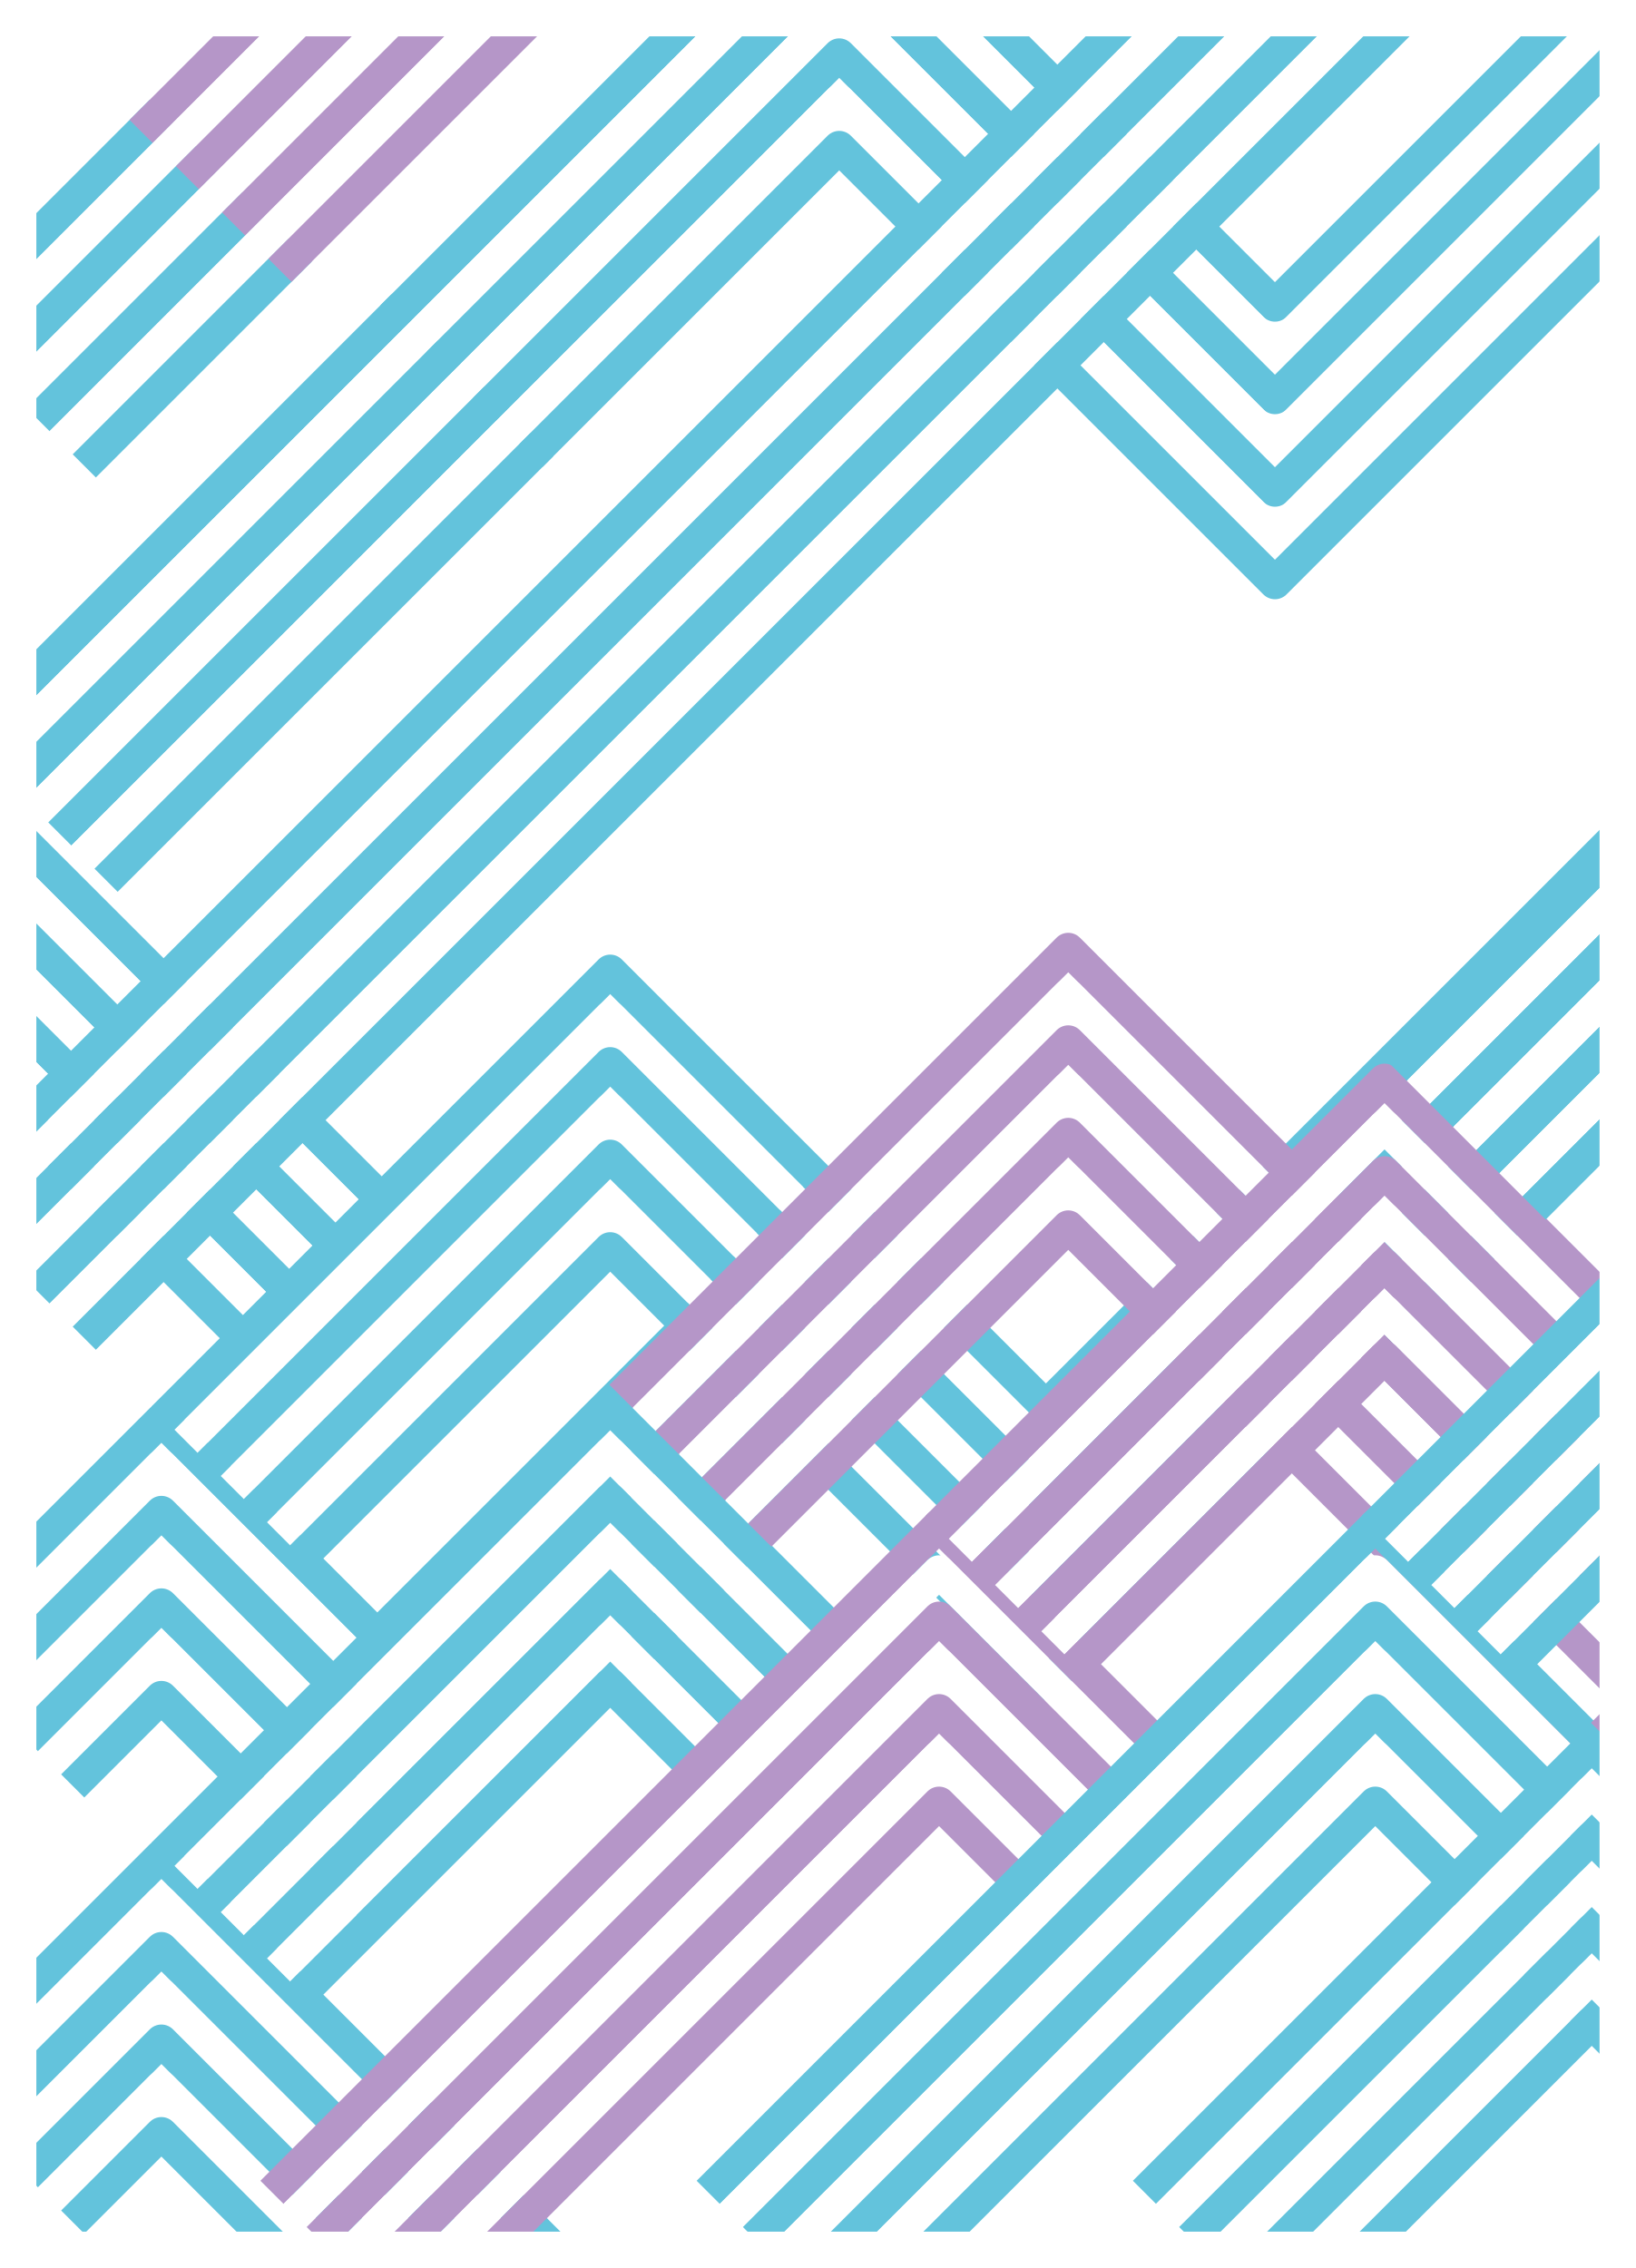
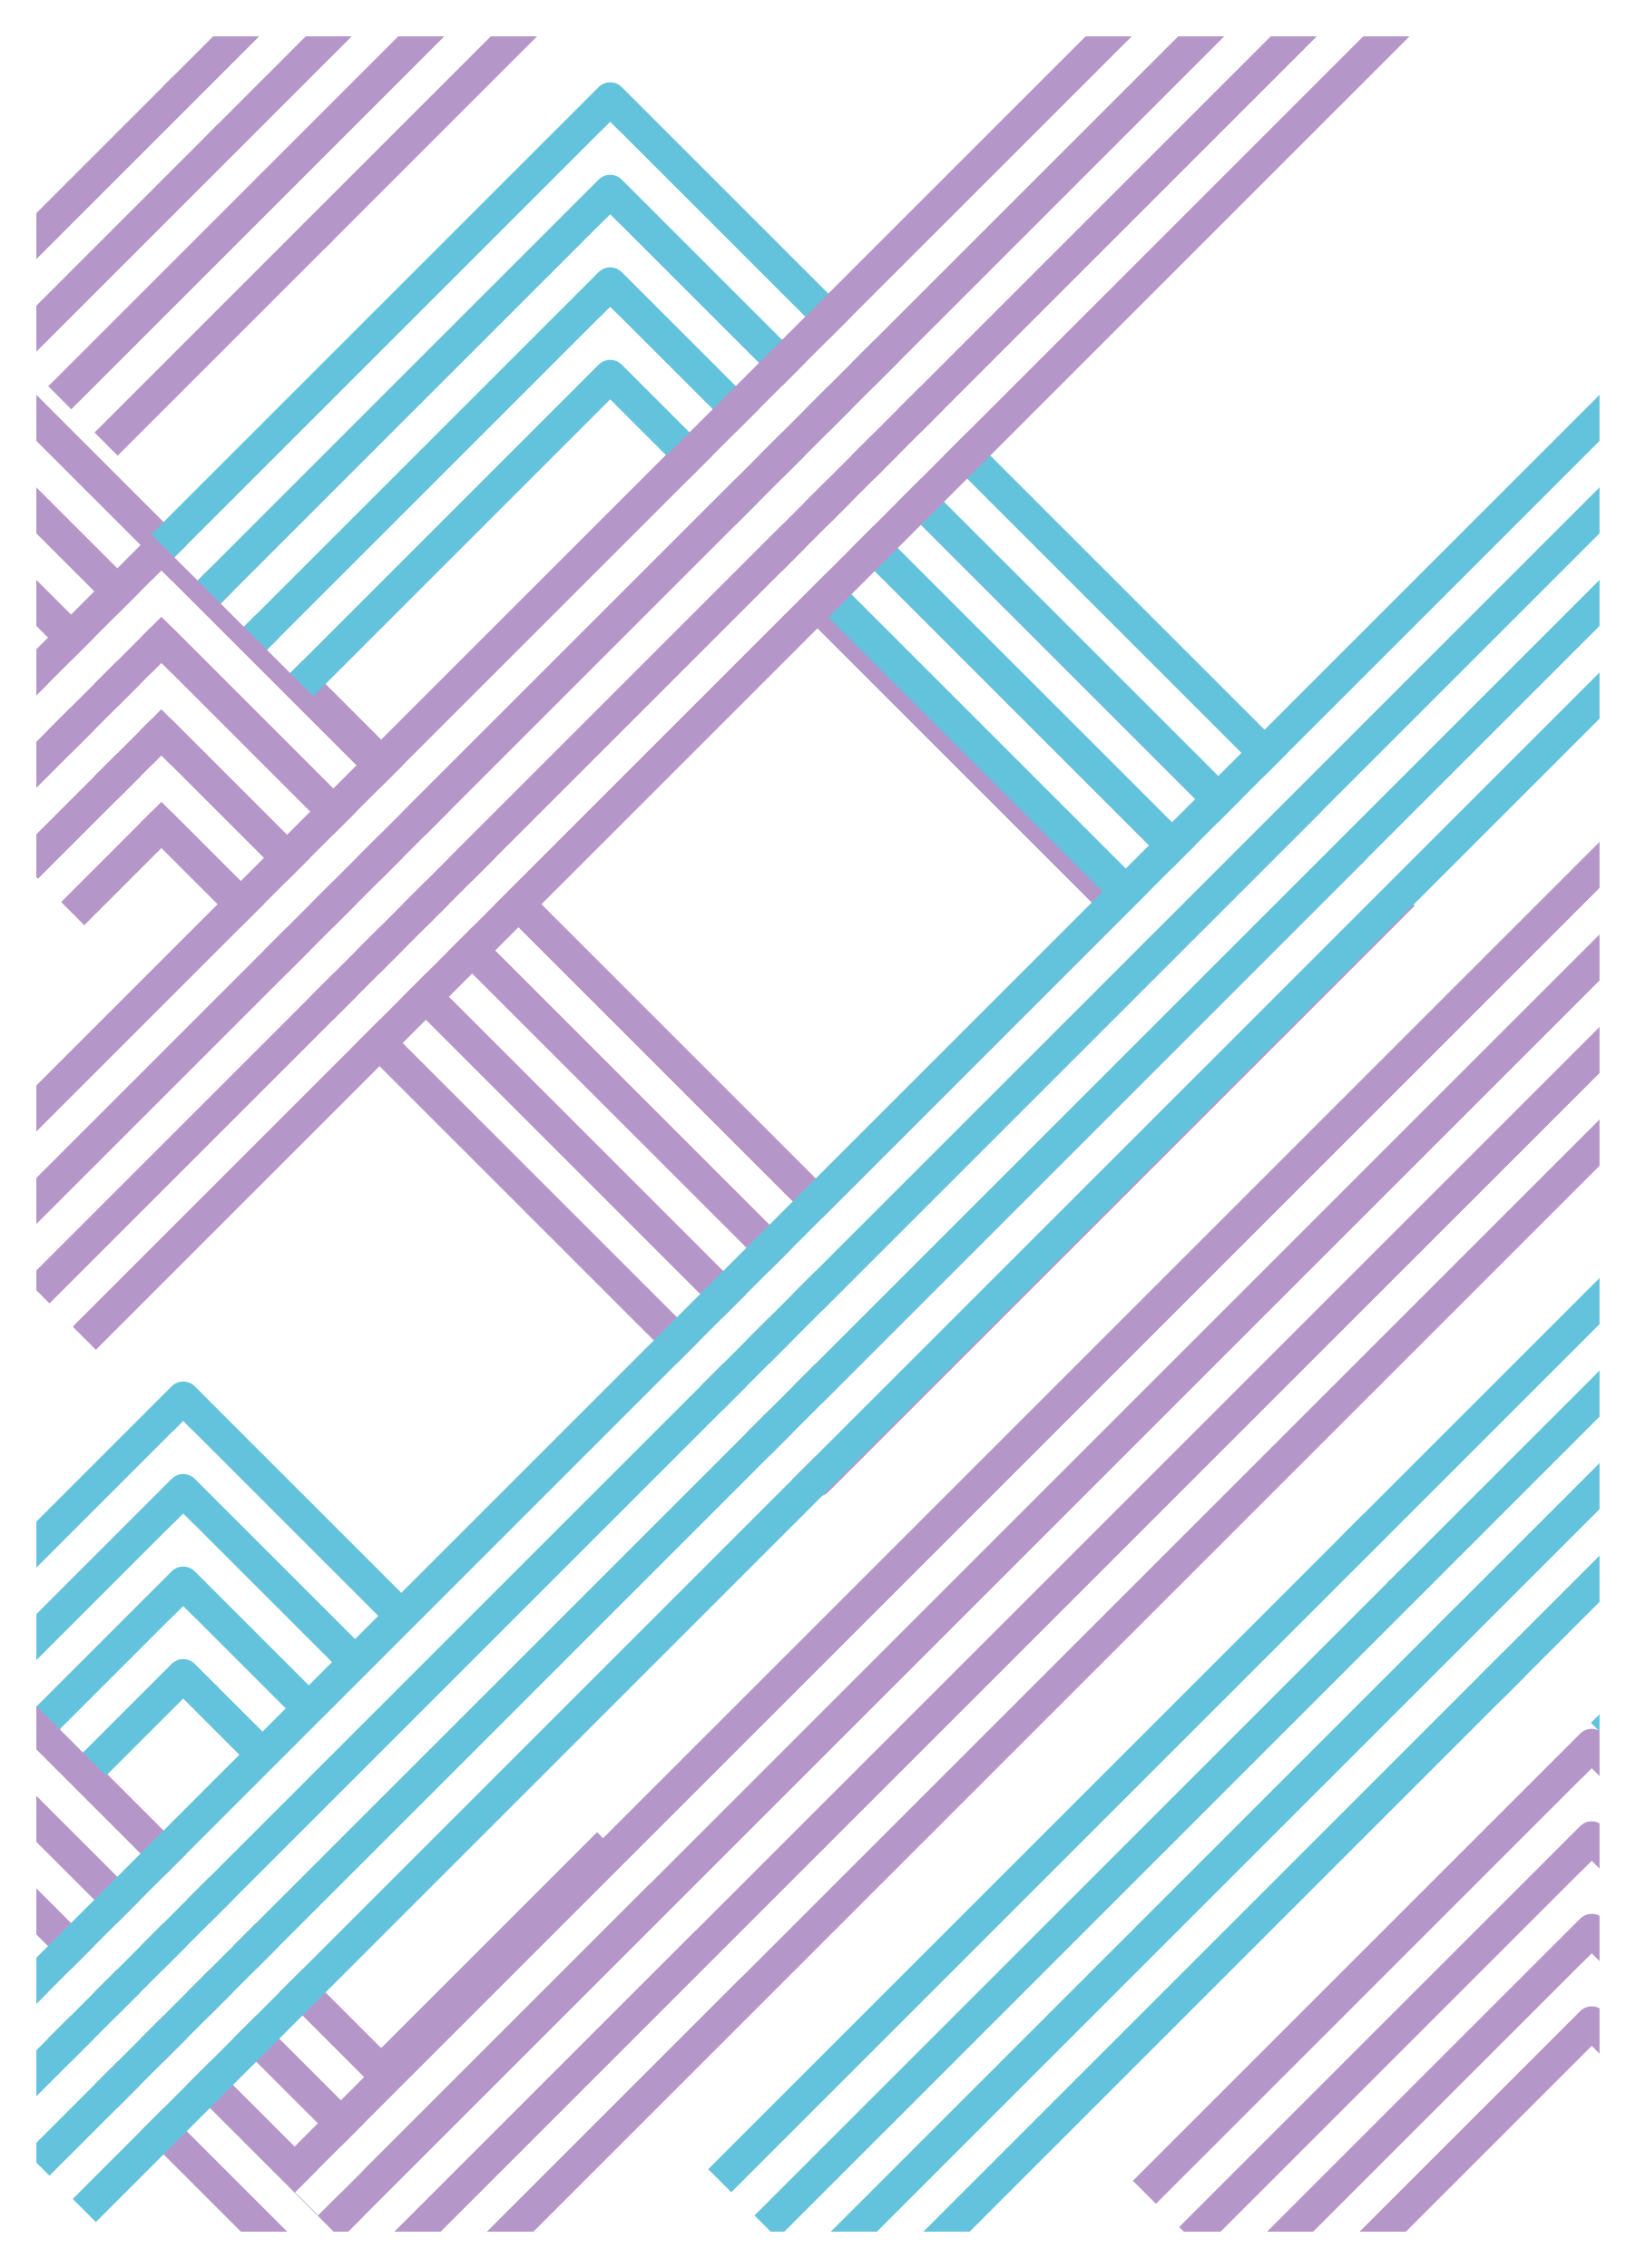
<svg xmlns="http://www.w3.org/2000/svg" baseProfile="full" height="624.0" version="1.1" width="450.0">
  <defs />
  <rect fill="white" height="624.0" width="450.0" x="0" y="0" />
  <g transform="scale(1.5)">
-     <polyline fill="none" points="-10.0,60.0 29.598,20.402" stroke="#63C3DC" stroke-width="6" />
-     <polyline fill="none" points="-5.757,64.243 33.841,24.645" stroke="#FFFFFF" stroke-width="6" />
-     <polyline fill="none" points="-1.515,68.485 38.083,28.887" stroke="#63C3DC" stroke-width="6" />
-     <polyline fill="none" points="2.728,72.728 42.326,33.13" stroke="#FFFFFF" stroke-width="6" />
-     <polyline fill="none" points="6.971,76.971 46.569,37.373" stroke="#63C3DC" stroke-width="6" />
-     <polyline fill="none" points="11.213,81.213 50.811,41.615" stroke="#FFFFFF" stroke-width="6" />
-     <polyline fill="none" points="15.456,85.456 55.054,45.858" stroke="#63C3DC" stroke-width="6" />
-     <polyline fill="none" points="28.0,22.0 148.208,-98.208 187.806,-58.61" stroke="#B596C8" stroke-linecap="square" stroke-linejoin="round" stroke-width="6" />
-     <polyline fill="none" points="32.243,26.243 148.208,-89.723 183.563,-54.368" stroke="#FFFFFF" stroke-linecap="square" stroke-linejoin="round" stroke-width="6" />
-     <polyline fill="none" points="36.485,30.485 148.208,-81.238 179.321,-50.125" stroke="#B596C8" stroke-linecap="square" stroke-linejoin="round" stroke-width="6" />
-     <polyline fill="none" points="40.728,34.728 148.208,-72.752 175.078,-45.882" stroke="#FFFFFF" stroke-linecap="square" stroke-linejoin="round" stroke-width="6" />
-     <polyline fill="none" points="44.971,38.971 148.208,-64.267 170.836,-41.64" stroke="#B596C8" stroke-linecap="square" stroke-linejoin="round" stroke-width="6" />
-     <polyline fill="none" points="49.213,43.213 148.208,-55.782 166.593,-37.397" stroke="#FFFFFF" stroke-linecap="square" stroke-linejoin="round" stroke-width="6" />
-     <polyline fill="none" points="53.456,47.456 148.208,-47.296 162.35,-33.154" stroke="#B596C8" stroke-linecap="square" stroke-linejoin="round" stroke-width="6" />
-     <polyline fill="none" points="150.0,-100.0 270.208,-220.208 350.111,-140.305" stroke="#63C3DC" stroke-linecap="square" stroke-linejoin="round" stroke-width="6" />
-     <polyline fill="none" points="154.243,-95.757 270.208,-211.723 345.869,-136.062" stroke="#FFFFFF" stroke-linecap="square" stroke-linejoin="round" stroke-width="6" />
-     <polyline fill="none" points="158.485,-91.515 270.208,-203.238 341.626,-131.82" stroke="#63C3DC" stroke-linecap="square" stroke-linejoin="round" stroke-width="6" />
-     <polyline fill="none" points="162.728,-87.272 270.208,-194.752 337.383,-127.577" stroke="#FFFFFF" stroke-linecap="square" stroke-linejoin="round" stroke-width="6" />
-     <polyline fill="none" points="166.971,-83.029 270.208,-186.267 333.141,-123.335" stroke="#63C3DC" stroke-linecap="square" stroke-linejoin="round" stroke-width="6" />
-     <polyline fill="none" points="171.213,-78.787 270.208,-177.782 328.898,-119.092" stroke="#FFFFFF" stroke-linecap="square" stroke-linejoin="round" stroke-width="6" />
-     <polyline fill="none" points="175.456,-74.544 270.208,-169.296 324.655,-114.849" stroke="#63C3DC" stroke-linecap="square" stroke-linejoin="round" stroke-width="6" />
-     <polyline fill="none" points="-10.0,140.0 69.903,219.903" stroke="#63C3DC" stroke-width="6" />
-     <polyline fill="none" points="-14.243,144.243 65.66,224.146" stroke="#FFFFFF" stroke-width="6" />
-     <polyline fill="none" points="-18.485,148.485 61.418,228.388" stroke="#63C3DC" stroke-width="6" />
-     <polyline fill="none" points="-22.728,152.728 57.175,232.631" stroke="#FFFFFF" stroke-width="6" />
-     <polyline fill="none" points="-26.971,156.971 52.933,236.874" stroke="#63C3DC" stroke-width="6" />
-     <polyline fill="none" points="-31.213,161.213 48.69,241.116" stroke="#FFFFFF" stroke-width="6" />
-     <polyline fill="none" points="-35.456,165.456 44.447,245.359" stroke="#63C3DC" stroke-width="6" />
-     <polyline fill="none" points="-6.0,136.0 73.903,56.097" stroke="#63C3DC" stroke-width="6" />
-     <polyline fill="none" points="-1.757,140.243 78.146,60.34" stroke="#FFFFFF" stroke-width="6" />
-     <polyline fill="none" points="2.485,144.485 82.388,64.582" stroke="#63C3DC" stroke-width="6" />
-     <polyline fill="none" points="6.728,148.728 86.631,68.825" stroke="#FFFFFF" stroke-width="6" />
-     <polyline fill="none" points="10.971,152.971 90.874,73.067" stroke="#63C3DC" stroke-width="6" />
-     <polyline fill="none" points="15.213,157.213 95.116,77.31" stroke="#FFFFFF" stroke-width="6" />
-     <polyline fill="none" points="19.456,161.456 99.359,81.553" stroke="#63C3DC" stroke-width="6" />
-     <polyline fill="none" points="74.0,56.0 153.903,-23.903 233.806,56 629.786,-339.98" stroke="#63C3DC" stroke-linecap="square" stroke-linejoin="round" stroke-width="6" />
-     <polyline fill="none" points="78.243,60.243 153.903,-15.418 233.806,64.485 634.029,-335.737" stroke="#FFFFFF" stroke-linecap="square" stroke-linejoin="round" stroke-width="6" />
-     <polyline fill="none" points="82.485,64.485 153.903,-6.933 233.806,72.971 638.271,-331.495" stroke="#63C3DC" stroke-linecap="square" stroke-linejoin="round" stroke-width="6" />
-     <polyline fill="none" points="86.728,68.728 153.903,1.553 233.806,81.456 642.514,-327.252" stroke="#FFFFFF" stroke-linecap="square" stroke-linejoin="round" stroke-width="6" />
-     <polyline fill="none" points="90.971,72.971 153.903,10.038 233.806,89.941 646.756,-323.009" stroke="#63C3DC" stroke-linecap="square" stroke-linejoin="round" stroke-width="6" />
-     <polyline fill="none" points="95.213,77.213 153.903,18.523 233.806,98.426 650.999,-318.767" stroke="#FFFFFF" stroke-linecap="square" stroke-linejoin="round" stroke-width="6" />
-     <polyline fill="none" points="99.456,81.456 153.903,27.009 233.806,106.912 655.242,-314.524" stroke="#63C3DC" stroke-linecap="square" stroke-linejoin="round" stroke-width="6" />
-     <polyline fill="none" points="-10.0,300.0 29.598,260.402 69.196,300.0 149.099,220.097" stroke="#63C3DC" stroke-linecap="square" stroke-linejoin="round" stroke-width="6" />
-     <polyline fill="none" points="-5.757,304.243 29.598,268.887 69.196,308.485 153.342,224.34" stroke="#FFFFFF" stroke-linecap="square" stroke-linejoin="round" stroke-width="6" />
-     <polyline fill="none" points="-1.515,308.485 29.598,277.373 69.196,316.971 157.584,228.582" stroke="#63C3DC" stroke-linecap="square" stroke-linejoin="round" stroke-width="6" />
-     <polyline fill="none" points="2.728,312.728 29.598,285.858 69.196,325.456 161.827,232.825" stroke="#FFFFFF" stroke-linecap="square" stroke-linejoin="round" stroke-width="6" />
-     <polyline fill="none" points="6.971,316.971 29.598,294.343 69.196,333.941 166.07,237.067" stroke="#63C3DC" stroke-linecap="square" stroke-linejoin="round" stroke-width="6" />
-     <polyline fill="none" points="11.213,321.213 29.598,302.828 69.196,342.426 170.312,241.31" stroke="#FFFFFF" stroke-linecap="square" stroke-linejoin="round" stroke-width="6" />
-     <polyline fill="none" points="15.456,325.456 29.598,311.314 69.196,350.912 174.555,245.553" stroke="#63C3DC" stroke-linecap="square" stroke-linejoin="round" stroke-width="6" />
-     <polyline fill="none" points="32.0,258.0 111.903,178.097 191.806,258.0 587.786,-137.98" stroke="#63C3DC" stroke-linecap="square" stroke-linejoin="round" stroke-width="6" />
-     <polyline fill="none" points="36.243,262.243 111.903,186.582 191.806,266.485 592.029,-133.737" stroke="#FFFFFF" stroke-linecap="square" stroke-linejoin="round" stroke-width="6" />
-     <polyline fill="none" points="40.485,266.485 111.903,195.067 191.806,274.971 596.271,-129.495" stroke="#63C3DC" stroke-linecap="square" stroke-linejoin="round" stroke-width="6" />
-     <polyline fill="none" points="44.728,270.728 111.903,203.553 191.806,283.456 600.514,-125.252" stroke="#FFFFFF" stroke-linecap="square" stroke-linejoin="round" stroke-width="6" />
-     <polyline fill="none" points="48.971,274.971 111.903,212.038 191.806,291.941 604.756,-121.009" stroke="#63C3DC" stroke-linecap="square" stroke-linejoin="round" stroke-width="6" />
-     <polyline fill="none" points="53.213,279.213 111.903,220.523 191.806,300.426 608.999,-116.767" stroke="#FFFFFF" stroke-linecap="square" stroke-linejoin="round" stroke-width="6" />
-     <polyline fill="none" points="57.456,283.456 111.903,229.009 191.806,308.912 613.242,-112.524" stroke="#63C3DC" stroke-linecap="square" stroke-linejoin="round" stroke-width="6" />
-     <polyline fill="none" points="-10.0,380.0 29.598,340.402 109.501,420.305" stroke="#63C3DC" stroke-linecap="square" stroke-linejoin="round" stroke-width="6" />
-     <polyline fill="none" points="-5.757,384.243 29.598,348.887 105.258,424.548" stroke="#FFFFFF" stroke-linecap="square" stroke-linejoin="round" stroke-width="6" />
-     <polyline fill="none" points="-1.515,388.485 29.598,357.373 101.016,428.79" stroke="#63C3DC" stroke-linecap="square" stroke-linejoin="round" stroke-width="6" />
-     <polyline fill="none" points="2.728,392.728 29.598,365.858 96.773,433.033" stroke="#FFFFFF" stroke-linecap="square" stroke-linejoin="round" stroke-width="6" />
-     <polyline fill="none" points="6.971,396.971 29.598,374.343 92.53,437.276" stroke="#63C3DC" stroke-linecap="square" stroke-linejoin="round" stroke-width="6" />
-     <polyline fill="none" points="11.213,401.213 29.598,382.828 88.288,441.518" stroke="#FFFFFF" stroke-linecap="square" stroke-linejoin="round" stroke-width="6" />
-     <polyline fill="none" points="15.456,405.456 29.598,391.314 84.045,445.761" stroke="#63C3DC" stroke-linecap="square" stroke-linejoin="round" stroke-width="6" />
-     <polyline fill="none" points="32.0,338.0 111.903,258.097 151.501,297.695" stroke="#63C3DC" stroke-linecap="square" stroke-linejoin="round" stroke-width="6" />
-     <polyline fill="none" points="36.243,342.243 111.903,266.582 147.258,301.938" stroke="#FFFFFF" stroke-linecap="square" stroke-linejoin="round" stroke-width="6" />
-     <polyline fill="none" points="40.485,346.485 111.903,275.067 143.016,306.18" stroke="#63C3DC" stroke-linecap="square" stroke-linejoin="round" stroke-width="6" />
-     <polyline fill="none" points="44.728,350.728 111.903,283.553 138.773,310.423" stroke="#FFFFFF" stroke-linecap="square" stroke-linejoin="round" stroke-width="6" />
-     <polyline fill="none" points="48.971,354.971 111.903,292.038 134.53,314.665" stroke="#63C3DC" stroke-linecap="square" stroke-linejoin="round" stroke-width="6" />
-     <polyline fill="none" points="53.213,359.213 111.903,300.523 130.288,318.908" stroke="#FFFFFF" stroke-linecap="square" stroke-linejoin="round" stroke-width="6" />
-     <polyline fill="none" points="57.456,363.456 111.903,309.009 126.045,323.151" stroke="#63C3DC" stroke-linecap="square" stroke-linejoin="round" stroke-width="6" />
-     <polyline fill="none" points="116.0,254.0 195.903,174.097 316.111,294.305" stroke="#B596C8" stroke-linecap="square" stroke-linejoin="round" stroke-width="6" />
-     <polyline fill="none" points="120.243,258.243 195.903,182.582 311.869,298.548" stroke="#FFFFFF" stroke-linecap="square" stroke-linejoin="round" stroke-width="6" />
-     <polyline fill="none" points="124.485,262.485 195.903,191.067 307.626,302.79" stroke="#B596C8" stroke-linecap="square" stroke-linejoin="round" stroke-width="6" />
-     <polyline fill="none" points="128.728,266.728 195.903,199.553 303.383,307.033" stroke="#FFFFFF" stroke-linecap="square" stroke-linejoin="round" stroke-width="6" />
-     <polyline fill="none" points="132.971,270.971 195.903,208.038 299.141,311.276" stroke="#B596C8" stroke-linecap="square" stroke-linejoin="round" stroke-width="6" />
-     <polyline fill="none" points="137.213,275.213 195.903,216.523 294.898,315.518" stroke="#FFFFFF" stroke-linecap="square" stroke-linejoin="round" stroke-width="6" />
-     <polyline fill="none" points="141.456,279.456 195.903,225.009 290.655,319.761" stroke="#B596C8" stroke-linecap="square" stroke-linejoin="round" stroke-width="6" />
-     <polyline fill="none" points="52.0,400.0 172.208,279.792 211.806,319.39" stroke="#B596C8" stroke-linecap="square" stroke-linejoin="round" stroke-width="6" />
-     <polyline fill="none" points="56.243,404.243 172.208,288.277 207.563,323.632" stroke="#FFFFFF" stroke-linecap="square" stroke-linejoin="round" stroke-width="6" />
-     <polyline fill="none" points="60.485,408.485 172.208,296.762 203.321,327.875" stroke="#B596C8" stroke-linecap="square" stroke-linejoin="round" stroke-width="6" />
-     <polyline fill="none" points="64.728,412.728 172.208,305.248 199.078,332.118" stroke="#FFFFFF" stroke-linecap="square" stroke-linejoin="round" stroke-width="6" />
-     <polyline fill="none" points="68.971,416.971 172.208,313.733 194.836,336.36" stroke="#B596C8" stroke-linecap="square" stroke-linejoin="round" stroke-width="6" />
-     <polyline fill="none" points="73.213,421.213 172.208,322.218 190.593,340.603" stroke="#FFFFFF" stroke-linecap="square" stroke-linejoin="round" stroke-width="6" />
-     <polyline fill="none" points="77.456,425.456 172.208,330.704 186.35,344.846" stroke="#B596C8" stroke-linecap="square" stroke-linejoin="round" stroke-width="6" />
-     <polyline fill="none" points="174.0,278.0 253.903,198.097 293.501,237.695" stroke="#B596C8" stroke-linecap="square" stroke-linejoin="round" stroke-width="6" />
-     <polyline fill="none" points="178.243,282.243 253.903,206.582 289.258,241.938" stroke="#FFFFFF" stroke-linecap="square" stroke-linejoin="round" stroke-width="6" />
-     <polyline fill="none" points="182.485,286.485 253.903,215.067 285.016,246.18" stroke="#B596C8" stroke-linecap="square" stroke-linejoin="round" stroke-width="6" />
-     <polyline fill="none" points="186.728,290.728 253.903,223.553 280.773,250.423" stroke="#FFFFFF" stroke-linecap="square" stroke-linejoin="round" stroke-width="6" />
-     <polyline fill="none" points="190.971,294.971 253.903,232.038 276.53,254.665" stroke="#B596C8" stroke-linecap="square" stroke-linejoin="round" stroke-width="6" />
-     <polyline fill="none" points="195.213,299.213 253.903,240.523 272.288,258.908" stroke="#FFFFFF" stroke-linecap="square" stroke-linejoin="round" stroke-width="6" />
-     <polyline fill="none" points="199.456,303.456 253.903,249.009 268.045,263.151" stroke="#B596C8" stroke-linecap="square" stroke-linejoin="round" stroke-width="6" />
-     <polyline fill="none" points="258.0,194.0 337.903,114.097 377.501,153.695" stroke="#63C3DC" stroke-linecap="square" stroke-linejoin="round" stroke-width="6" />
-     <polyline fill="none" points="262.243,198.243 337.903,122.582 373.258,157.938" stroke="#FFFFFF" stroke-linecap="square" stroke-linejoin="round" stroke-width="6" />
-     <polyline fill="none" points="266.485,202.485 337.903,131.067 369.016,162.18" stroke="#63C3DC" stroke-linecap="square" stroke-linejoin="round" stroke-width="6" />
-     <polyline fill="none" points="270.728,206.728 337.903,139.553 364.773,166.423" stroke="#FFFFFF" stroke-linecap="square" stroke-linejoin="round" stroke-width="6" />
-     <polyline fill="none" points="274.971,210.971 337.903,148.038 360.53,170.665" stroke="#63C3DC" stroke-linecap="square" stroke-linejoin="round" stroke-width="6" />
-     <polyline fill="none" points="279.213,215.213 337.903,156.523 356.288,174.908" stroke="#FFFFFF" stroke-linecap="square" stroke-linejoin="round" stroke-width="6" />
-     <polyline fill="none" points="283.456,219.456 337.903,165.009 352.045,179.151" stroke="#63C3DC" stroke-linecap="square" stroke-linejoin="round" stroke-width="6" />
-     <polyline fill="none" points="132.0,400.0 252.208,279.792 332.111,359.695" stroke="#63C3DC" stroke-linecap="square" stroke-linejoin="round" stroke-width="6" />
-     <polyline fill="none" points="136.243,404.243 252.208,288.277 327.869,363.938" stroke="#FFFFFF" stroke-linecap="square" stroke-linejoin="round" stroke-width="6" />
-     <polyline fill="none" points="140.485,408.485 252.208,296.762 323.626,368.18" stroke="#63C3DC" stroke-linecap="square" stroke-linejoin="round" stroke-width="6" />
-     <polyline fill="none" points="144.728,412.728 252.208,305.248 319.383,372.423" stroke="#FFFFFF" stroke-linecap="square" stroke-linejoin="round" stroke-width="6" />
-     <polyline fill="none" points="148.971,416.971 252.208,313.733 315.141,376.665" stroke="#63C3DC" stroke-linecap="square" stroke-linejoin="round" stroke-width="6" />
-     <polyline fill="none" points="153.213,421.213 252.208,322.218 310.898,380.908" stroke="#FFFFFF" stroke-linecap="square" stroke-linejoin="round" stroke-width="6" />
-     <polyline fill="none" points="157.456,425.456 252.208,330.704 306.655,385.151" stroke="#63C3DC" stroke-linecap="square" stroke-linejoin="round" stroke-width="6" />
-     <polyline fill="none" points="254.0,278.0 333.903,198.097 454.111,318.305" stroke="#63C3DC" stroke-linecap="square" stroke-linejoin="round" stroke-width="6" />
-     <polyline fill="none" points="258.243,282.243 333.903,206.582 449.869,322.548" stroke="#FFFFFF" stroke-linecap="square" stroke-linejoin="round" stroke-width="6" />
-     <polyline fill="none" points="262.485,286.485 333.903,215.067 445.626,326.79" stroke="#63C3DC" stroke-linecap="square" stroke-linejoin="round" stroke-width="6" />
-     <polyline fill="none" points="266.728,290.728 333.903,223.553 441.383,331.033" stroke="#FFFFFF" stroke-linecap="square" stroke-linejoin="round" stroke-width="6" />
-     <polyline fill="none" points="270.971,294.971 333.903,232.038 437.141,335.276" stroke="#63C3DC" stroke-linecap="square" stroke-linejoin="round" stroke-width="6" />
-     <polyline fill="none" points="275.213,299.213 333.903,240.523 432.898,339.518" stroke="#FFFFFF" stroke-linecap="square" stroke-linejoin="round" stroke-width="6" />
-     <polyline fill="none" points="279.456,303.456 333.903,249.009 428.655,343.761" stroke="#63C3DC" stroke-linecap="square" stroke-linejoin="round" stroke-width="6" />
-     <polyline fill="none" points="212.0,400.0 291.903,320.097 412.111,440.305 532.319,320.097" stroke="#63C3DC" stroke-linecap="square" stroke-linejoin="round" stroke-width="6" />
-     <polyline fill="none" points="216.243,404.243 291.903,328.582 412.111,448.79 536.562,324.34" stroke="#FFFFFF" stroke-linecap="square" stroke-linejoin="round" stroke-width="6" />
-     <polyline fill="none" points="220.485,408.485 291.903,337.067 412.111,457.276 540.805,328.582" stroke="#63C3DC" stroke-linecap="square" stroke-linejoin="round" stroke-width="6" />
-     <polyline fill="none" points="224.728,412.728 291.903,345.553 412.111,465.761 545.047,332.825" stroke="#FFFFFF" stroke-linecap="square" stroke-linejoin="round" stroke-width="6" />
-     <polyline fill="none" points="228.971,416.971 291.903,354.038 412.111,474.246 549.29,337.067" stroke="#63C3DC" stroke-linecap="square" stroke-linejoin="round" stroke-width="6" />
-     <polyline fill="none" points="233.213,421.213 291.903,362.523 412.111,482.731 553.533,341.31" stroke="#FFFFFF" stroke-linecap="square" stroke-linejoin="round" stroke-width="6" />
-     <polyline fill="none" points="237.456,425.456 291.903,371.009 412.111,491.217 557.775,345.553" stroke="#63C3DC" stroke-linecap="square" stroke-linejoin="round" stroke-width="6" />
-     <polyline fill="none" points="296.0,316.0 375.903,236.097 455.806,316.0 535.709,236.097" stroke="#B596C8" stroke-linecap="square" stroke-linejoin="round" stroke-width="6" />
-     <polyline fill="none" points="300.243,320.243 375.903,244.582 455.806,324.485 539.952,240.34" stroke="#FFFFFF" stroke-linecap="square" stroke-linejoin="round" stroke-width="6" />
-     <polyline fill="none" points="304.485,324.485 375.903,253.067 455.806,332.971 544.194,244.582" stroke="#B596C8" stroke-linecap="square" stroke-linejoin="round" stroke-width="6" />
-     <polyline fill="none" points="308.728,328.728 375.903,261.553 455.806,341.456 548.437,248.825" stroke="#FFFFFF" stroke-linecap="square" stroke-linejoin="round" stroke-width="6" />
-     <polyline fill="none" points="312.971,332.971 375.903,270.038 455.806,349.941 552.68,253.067" stroke="#B596C8" stroke-linecap="square" stroke-linejoin="round" stroke-width="6" />
-     <polyline fill="none" points="317.213,337.213 375.903,278.523 455.806,358.426 556.922,257.31" stroke="#FFFFFF" stroke-linecap="square" stroke-linejoin="round" stroke-width="6" />
-     <polyline fill="none" points="321.456,341.456 375.903,287.009 455.806,366.912 561.165,261.553" stroke="#B596C8" stroke-linecap="square" stroke-linejoin="round" stroke-width="6" />
-     <polyline fill="none" points="380.0,232.0 419.598,192.402 459.196,232" stroke="#B596C8" stroke-linecap="square" stroke-linejoin="round" stroke-width="6" />
-     <polyline fill="none" points="384.243,236.243 419.598,200.887 454.953,236.243" stroke="#FFFFFF" stroke-linecap="square" stroke-linejoin="round" stroke-width="6" />
-     <polyline fill="none" points="388.485,240.485 419.598,209.373 450.711,240.485" stroke="#B596C8" stroke-linecap="square" stroke-linejoin="round" stroke-width="6" />
-     <polyline fill="none" points="392.728,244.728 419.598,217.858 446.468,244.728" stroke="#FFFFFF" stroke-linecap="square" stroke-linejoin="round" stroke-width="6" />
-     <polyline fill="none" points="396.971,248.971 419.598,226.343 442.225,248.971" stroke="#B596C8" stroke-linecap="square" stroke-linejoin="round" stroke-width="6" />
-     <polyline fill="none" points="401.213,253.213 419.598,234.828 437.983,253.213" stroke="#FFFFFF" stroke-linecap="square" stroke-linejoin="round" stroke-width="6" />
-     <polyline fill="none" points="405.456,257.456 419.598,243.314 433.74,257.456" stroke="#B596C8" stroke-linecap="square" stroke-linejoin="round" stroke-width="6" />
-     <polyline fill="none" points="-10.0,220.0 385.98,-175.98" stroke="#63C3DC" stroke-width="6" />
+     <polyline fill="none" points="-10.0,60.0 69.903,139.903 149.806,60 229.709,139.903" stroke="#B596C8" stroke-linecap="square" stroke-linejoin="round" stroke-width="6" />
+     <polyline fill="none" points="-14.243,64.243 69.903,148.388 149.806,68.485 225.467,144.146" stroke="#FFFFFF" stroke-linecap="square" stroke-linejoin="round" stroke-width="6" />
+     <polyline fill="none" points="-18.485,68.485 69.903,156.874 149.806,76.971 221.224,148.388" stroke="#B596C8" stroke-linecap="square" stroke-linejoin="round" stroke-width="6" />
+     <polyline fill="none" points="-22.728,72.728 69.903,165.359 149.806,85.456 216.981,152.631" stroke="#FFFFFF" stroke-linecap="square" stroke-linejoin="round" stroke-width="6" />
+     <polyline fill="none" points="-26.971,76.971 69.903,173.844 149.806,93.941 212.739,156.874" stroke="#B596C8" stroke-linecap="square" stroke-linejoin="round" stroke-width="6" />
+     <polyline fill="none" points="-31.213,81.213 69.903,182.329 149.806,102.426 208.496,161.116" stroke="#FFFFFF" stroke-linecap="square" stroke-linejoin="round" stroke-width="6" />
+     <polyline fill="none" points="-35.456,85.456 69.903,190.815 149.806,110.912 204.253,165.359" stroke="#B596C8" stroke-linecap="square" stroke-linejoin="round" stroke-width="6" />
+     <polyline fill="none" points="-6.0,56.0 33.598,16.402" stroke="#B596C8" stroke-width="6" />
+     <polyline fill="none" points="-1.757,60.243 37.841,20.645" stroke="#FFFFFF" stroke-width="6" />
+     <polyline fill="none" points="2.485,64.485 42.083,24.887" stroke="#B596C8" stroke-width="6" />
+     <polyline fill="none" points="6.728,68.728 46.326,29.13" stroke="#FFFFFF" stroke-width="6" />
+     <polyline fill="none" points="10.971,72.971 50.569,33.373" stroke="#B596C8" stroke-width="6" />
+     <polyline fill="none" points="15.213,77.213 54.811,37.615" stroke="#FFFFFF" stroke-width="6" />
+     <polyline fill="none" points="19.456,81.456 59.054,41.858" stroke="#B596C8" stroke-width="6" />
+     <polyline fill="none" points="32.0,18.0 427.98,-377.98" stroke="#B596C8" stroke-width="6" />
+     <polyline fill="none" points="36.243,22.243 432.222,-373.737" stroke="#FFFFFF" stroke-width="6" />
+     <polyline fill="none" points="40.485,26.485 436.465,-369.495" stroke="#B596C8" stroke-width="6" />
+     <polyline fill="none" points="44.728,30.728 440.708,-365.252" stroke="#FFFFFF" stroke-width="6" />
+     <polyline fill="none" points="48.971,34.971 444.95,-361.009" stroke="#B596C8" stroke-width="6" />
+     <polyline fill="none" points="53.213,39.213 449.193,-356.767" stroke="#FFFFFF" stroke-width="6" />
+     <polyline fill="none" points="57.456,43.456 453.436,-352.524" stroke="#B596C8" stroke-width="6" />
+     <polyline fill="none" points="-10.0,140.0 29.598,100.402 149.806,220.61 229.709,140.707" stroke="#B596C8" stroke-linecap="square" stroke-linejoin="round" stroke-width="6" />
+     <polyline fill="none" points="-5.757,144.243 29.598,108.887 149.806,229.095 233.952,144.95" stroke="#FFFFFF" stroke-linecap="square" stroke-linejoin="round" stroke-width="6" />
+     <polyline fill="none" points="-1.515,148.485 29.598,117.373 149.806,237.581 238.194,149.192" stroke="#B596C8" stroke-linecap="square" stroke-linejoin="round" stroke-width="6" />
+     <polyline fill="none" points="2.728,152.728 29.598,125.858 149.806,246.066 242.437,153.435" stroke="#FFFFFF" stroke-linecap="square" stroke-linejoin="round" stroke-width="6" />
+     <polyline fill="none" points="6.971,156.971 29.598,134.343 149.806,254.551 246.68,157.678" stroke="#B596C8" stroke-linecap="square" stroke-linejoin="round" stroke-width="6" />
+     <polyline fill="none" points="11.213,161.213 29.598,142.828 149.806,263.037 250.922,161.92" stroke="#FFFFFF" stroke-linecap="square" stroke-linejoin="round" stroke-width="6" />
+     <polyline fill="none" points="15.456,165.456 29.598,151.314 149.806,271.522 255.165,166.163" stroke="#B596C8" stroke-linecap="square" stroke-linejoin="round" stroke-width="6" />
+     <polyline fill="none" points="32.0,98.0 111.903,18.097 232.111,138.305" stroke="#63C3DC" stroke-linecap="square" stroke-linejoin="round" stroke-width="6" />
+     <polyline fill="none" points="36.243,102.243 111.903,26.582 227.869,142.548" stroke="#FFFFFF" stroke-linecap="square" stroke-linejoin="round" stroke-width="6" />
+     <polyline fill="none" points="40.485,106.485 111.903,35.067 223.626,146.79" stroke="#63C3DC" stroke-linecap="square" stroke-linejoin="round" stroke-width="6" />
+     <polyline fill="none" points="44.728,110.728 111.903,43.553 219.383,151.033" stroke="#FFFFFF" stroke-linecap="square" stroke-linejoin="round" stroke-width="6" />
+     <polyline fill="none" points="48.971,114.971 111.903,52.038 215.141,155.276" stroke="#63C3DC" stroke-linecap="square" stroke-linejoin="round" stroke-width="6" />
+     <polyline fill="none" points="53.213,119.213 111.903,60.523 210.898,159.518" stroke="#FFFFFF" stroke-linecap="square" stroke-linejoin="round" stroke-width="6" />
+     <polyline fill="none" points="57.456,123.456 111.903,69.009 206.655,163.761" stroke="#63C3DC" stroke-linecap="square" stroke-linejoin="round" stroke-width="6" />
+     <polyline fill="none" points="-10.0,300.0 69.903,379.903 109.501,340.305" stroke="#B596C8" stroke-linecap="square" stroke-linejoin="round" stroke-width="6" />
+     <polyline fill="none" points="-14.243,304.243 69.903,388.388 113.744,344.548" stroke="#FFFFFF" stroke-linecap="square" stroke-linejoin="round" stroke-width="6" />
+     <polyline fill="none" points="-18.485,308.485 69.903,396.874 117.986,348.79" stroke="#B596C8" stroke-linecap="square" stroke-linejoin="round" stroke-width="6" />
+     <polyline fill="none" points="-22.728,312.728 69.903,405.359 122.229,353.033" stroke="#FFFFFF" stroke-linecap="square" stroke-linejoin="round" stroke-width="6" />
+     <polyline fill="none" points="-26.971,316.971 69.903,413.844 126.472,357.276" stroke="#B596C8" stroke-linecap="square" stroke-linejoin="round" stroke-width="6" />
+     <polyline fill="none" points="-31.213,321.213 69.903,422.329 130.714,361.518" stroke="#FFFFFF" stroke-linecap="square" stroke-linejoin="round" stroke-width="6" />
+     <polyline fill="none" points="-35.456,325.456 69.903,430.815 134.957,365.761" stroke="#B596C8" stroke-linecap="square" stroke-linejoin="round" stroke-width="6" />
+     <polyline fill="none" points="-6.0,296.0 33.598,256.402 73.196,296.0" stroke="#63C3DC" stroke-linecap="square" stroke-linejoin="round" stroke-width="6" />
+     <polyline fill="none" points="-1.757,300.243 33.598,264.887 68.953,300.243" stroke="#FFFFFF" stroke-linecap="square" stroke-linejoin="round" stroke-width="6" />
+     <polyline fill="none" points="2.485,304.485 33.598,273.373 64.711,304.485" stroke="#63C3DC" stroke-linecap="square" stroke-linejoin="round" stroke-width="6" />
+     <polyline fill="none" points="6.728,308.728 33.598,281.858 60.468,308.728" stroke="#FFFFFF" stroke-linecap="square" stroke-linejoin="round" stroke-width="6" />
+     <polyline fill="none" points="10.971,312.971 33.598,290.343 56.225,312.971" stroke="#63C3DC" stroke-linecap="square" stroke-linejoin="round" stroke-width="6" />
+     <polyline fill="none" points="15.213,317.213 33.598,298.828 51.983,317.213" stroke="#FFFFFF" stroke-linecap="square" stroke-linejoin="round" stroke-width="6" />
+     <polyline fill="none" points="19.456,321.456 33.598,307.314 47.74,321.456" stroke="#63C3DC" stroke-linecap="square" stroke-linejoin="round" stroke-width="6" />
+     <polyline fill="none" points="132.0,400.0 252.208,279.792" stroke="#63C3DC" stroke-width="6" />
+     <polyline fill="none" points="136.243,404.243 256.451,284.034" stroke="#FFFFFF" stroke-width="6" />
+     <polyline fill="none" points="140.485,408.485 260.693,288.277" stroke="#63C3DC" stroke-width="6" />
+     <polyline fill="none" points="144.728,412.728 264.936,292.52" stroke="#FFFFFF" stroke-width="6" />
+     <polyline fill="none" points="148.971,416.971 269.179,296.762" stroke="#63C3DC" stroke-width="6" />
+     <polyline fill="none" points="153.213,421.213 273.421,301.005" stroke="#FFFFFF" stroke-width="6" />
+     <polyline fill="none" points="157.456,425.456 277.664,305.248" stroke="#63C3DC" stroke-width="6" />
+     <polyline fill="none" points="250.0,282.0 370.208,161.792 450.111,241.695" stroke="#63C3DC" stroke-linecap="square" stroke-linejoin="round" stroke-width="6" />
+     <polyline fill="none" points="254.243,286.243 370.208,170.277 445.869,245.938" stroke="#FFFFFF" stroke-linecap="square" stroke-linejoin="round" stroke-width="6" />
+     <polyline fill="none" points="258.485,290.485 370.208,178.762 441.626,250.18" stroke="#63C3DC" stroke-linecap="square" stroke-linejoin="round" stroke-width="6" />
+     <polyline fill="none" points="262.728,294.728 370.208,187.248 437.383,254.423" stroke="#FFFFFF" stroke-linecap="square" stroke-linejoin="round" stroke-width="6" />
+     <polyline fill="none" points="266.971,298.971 370.208,195.733 433.141,258.665" stroke="#63C3DC" stroke-linecap="square" stroke-linejoin="round" stroke-width="6" />
+     <polyline fill="none" points="271.213,303.213 370.208,204.218 428.898,262.908" stroke="#FFFFFF" stroke-linecap="square" stroke-linejoin="round" stroke-width="6" />
+     <polyline fill="none" points="275.456,307.456 370.208,212.704 424.655,267.151" stroke="#63C3DC" stroke-linecap="square" stroke-linejoin="round" stroke-width="6" />
+     <polyline fill="none" points="212.0,400.0 291.903,320.097 331.501,359.695 451.709,239.487" stroke="#B596C8" stroke-linecap="square" stroke-linejoin="round" stroke-width="6" />
+     <polyline fill="none" points="216.243,404.243 291.903,328.582 331.501,368.18 455.952,243.729" stroke="#FFFFFF" stroke-linecap="square" stroke-linejoin="round" stroke-width="6" />
+     <polyline fill="none" points="220.485,408.485 291.903,337.067 331.501,376.665 460.194,247.972" stroke="#B596C8" stroke-linecap="square" stroke-linejoin="round" stroke-width="6" />
+     <polyline fill="none" points="224.728,412.728 291.903,345.553 331.501,385.151 464.437,252.215" stroke="#FFFFFF" stroke-linecap="square" stroke-linejoin="round" stroke-width="6" />
+     <polyline fill="none" points="228.971,416.971 291.903,354.038 331.501,393.636 468.68,256.457" stroke="#B596C8" stroke-linecap="square" stroke-linejoin="round" stroke-width="6" />
+     <polyline fill="none" points="233.213,421.213 291.903,362.523 331.501,402.121 472.922,260.7" stroke="#FFFFFF" stroke-linecap="square" stroke-linejoin="round" stroke-width="6" />
+     <polyline fill="none" points="237.456,425.456 291.903,371.009 331.501,410.607 477.165,264.943" stroke="#B596C8" stroke-linecap="square" stroke-linejoin="round" stroke-width="6" />
+     <polyline fill="none" points="296.0,316.0 416.208,195.792 496.111,275.695 616.319,155.487" stroke="#63C3DC" stroke-linecap="square" stroke-linejoin="round" stroke-width="6" />
+     <polyline fill="none" points="300.243,320.243 416.208,204.277 496.111,284.18 620.562,159.729" stroke="#FFFFFF" stroke-linecap="square" stroke-linejoin="round" stroke-width="6" />
+     <polyline fill="none" points="304.485,324.485 416.208,212.762 496.111,292.665 624.805,163.972" stroke="#63C3DC" stroke-linecap="square" stroke-linejoin="round" stroke-width="6" />
+     <polyline fill="none" points="308.728,328.728 416.208,221.248 496.111,301.151 629.047,168.215" stroke="#FFFFFF" stroke-linecap="square" stroke-linejoin="round" stroke-width="6" />
+     <polyline fill="none" points="312.971,332.971 416.208,229.733 496.111,309.636 633.29,172.457" stroke="#63C3DC" stroke-linecap="square" stroke-linejoin="round" stroke-width="6" />
+     <polyline fill="none" points="317.213,337.213 416.208,238.218 496.111,318.121 637.533,176.7" stroke="#FFFFFF" stroke-linecap="square" stroke-linejoin="round" stroke-width="6" />
+     <polyline fill="none" points="321.456,341.456 416.208,246.704 496.111,326.607 641.775,180.943" stroke="#63C3DC" stroke-linecap="square" stroke-linejoin="round" stroke-width="6" />
+     <polyline fill="none" points="418.0,194.0 497.903,114.097 537.501,153.695" stroke="#63C3DC" stroke-linecap="square" stroke-linejoin="round" stroke-width="6" />
+     <polyline fill="none" points="422.243,198.243 497.903,122.582 533.258,157.938" stroke="#FFFFFF" stroke-linecap="square" stroke-linejoin="round" stroke-width="6" />
+     <polyline fill="none" points="426.485,202.485 497.903,131.067 529.016,162.18" stroke="#63C3DC" stroke-linecap="square" stroke-linejoin="round" stroke-width="6" />
+     <polyline fill="none" points="430.728,206.728 497.903,139.553 524.773,166.423" stroke="#FFFFFF" stroke-linecap="square" stroke-linejoin="round" stroke-width="6" />
+     <polyline fill="none" points="434.971,210.971 497.903,148.038 520.53,170.665" stroke="#63C3DC" stroke-linecap="square" stroke-linejoin="round" stroke-width="6" />
+     <polyline fill="none" points="439.213,215.213 497.903,156.523 516.288,174.908" stroke="#FFFFFF" stroke-linecap="square" stroke-linejoin="round" stroke-width="6" />
+     <polyline fill="none" points="443.456,219.456 497.903,165.009 512.045,179.151" stroke="#63C3DC" stroke-linecap="square" stroke-linejoin="round" stroke-width="6" />
+     <polyline fill="none" points="-10.0,220.0 385.98,-175.98" stroke="#B596C8" stroke-width="6" />
    <polyline fill="none" points="-5.757,224.243 390.222,-171.737" stroke="#FFFFFF" stroke-width="6" />
-     <polyline fill="none" points="-1.515,228.485 394.465,-167.495" stroke="#63C3DC" stroke-width="6" />
+     <polyline fill="none" points="-1.515,228.485 394.465,-167.495" stroke="#B596C8" stroke-width="6" />
    <polyline fill="none" points="2.728,232.728 398.708,-163.252" stroke="#FFFFFF" stroke-width="6" />
-     <polyline fill="none" points="6.971,236.971 402.95,-159.009" stroke="#63C3DC" stroke-width="6" />
+     <polyline fill="none" points="6.971,236.971 402.95,-159.009" stroke="#B596C8" stroke-width="6" />
    <polyline fill="none" points="11.213,241.213 407.193,-154.767" stroke="#FFFFFF" stroke-width="6" />
-     <polyline fill="none" points="15.456,245.456 411.436,-150.524" stroke="#63C3DC" stroke-width="6" />
+     <polyline fill="none" points="15.456,245.456 411.436,-150.524" stroke="#B596C8" stroke-width="6" />
+     <polyline fill="none" points="-10.0,380.0 385.98,-15.98" stroke="#63C3DC" stroke-width="6" />
+     <polyline fill="none" points="-5.757,384.243 390.222,-11.737" stroke="#FFFFFF" stroke-width="6" />
+     <polyline fill="none" points="-1.515,388.485 394.465,-7.495" stroke="#63C3DC" stroke-width="6" />
+     <polyline fill="none" points="2.728,392.728 398.708,-3.252" stroke="#FFFFFF" stroke-width="6" />
+     <polyline fill="none" points="6.971,396.971 402.95,0.991" stroke="#63C3DC" stroke-width="6" />
+     <polyline fill="none" points="11.213,401.213 407.193,5.233" stroke="#FFFFFF" stroke-width="6" />
+     <polyline fill="none" points="15.456,405.456 411.436,9.476" stroke="#63C3DC" stroke-width="6" />
+     <polyline fill="none" points="52.0,400.0 447.98,4.02" stroke="#B596C8" stroke-width="6" />
+     <polyline fill="none" points="56.243,404.243 452.222,8.263" stroke="#FFFFFF" stroke-width="6" />
+     <polyline fill="none" points="60.485,408.485 456.465,12.505" stroke="#B596C8" stroke-width="6" />
+     <polyline fill="none" points="64.728,412.728 460.708,16.748" stroke="#FFFFFF" stroke-width="6" />
+     <polyline fill="none" points="68.971,416.971 464.95,20.991" stroke="#B596C8" stroke-width="6" />
+     <polyline fill="none" points="73.213,421.213 469.193,25.233" stroke="#FFFFFF" stroke-width="6" />
+     <polyline fill="none" points="77.456,425.456 473.436,29.476" stroke="#B596C8" stroke-width="6" />
  </g>
  <rect fill="none" height="624.0" stroke="white" stroke-width="20" width="450.0" x="0" y="0" />
</svg>
